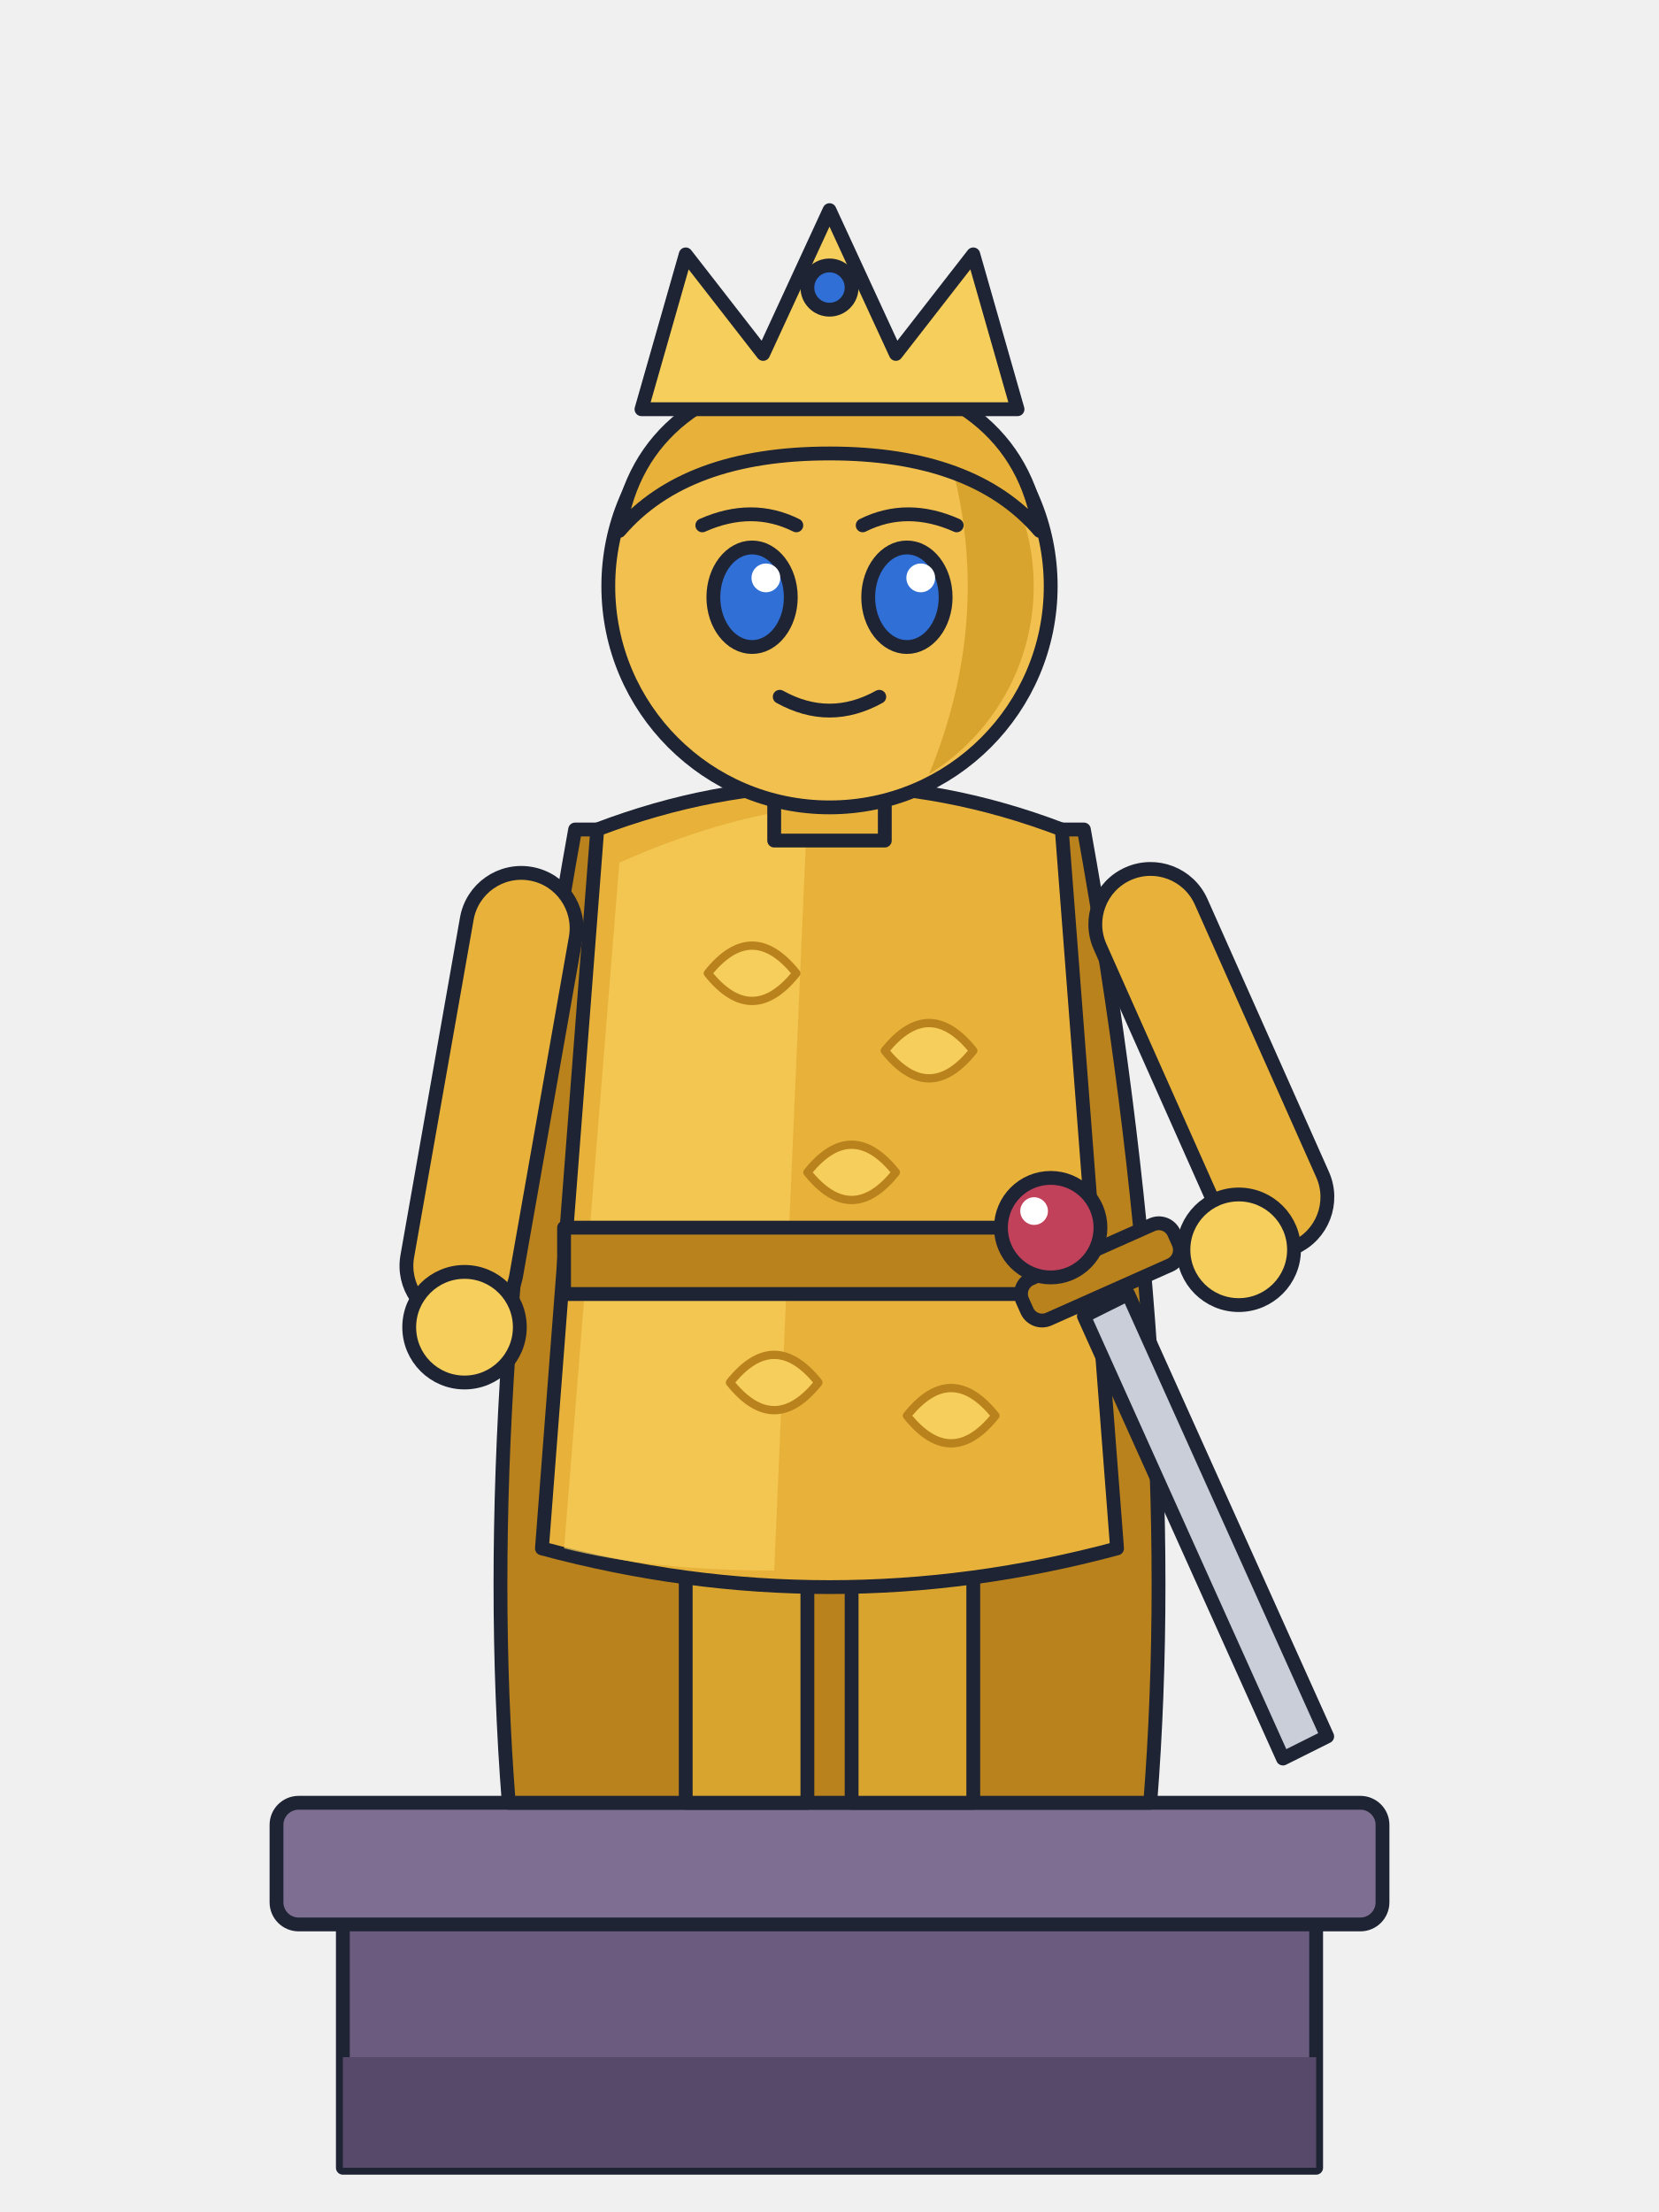
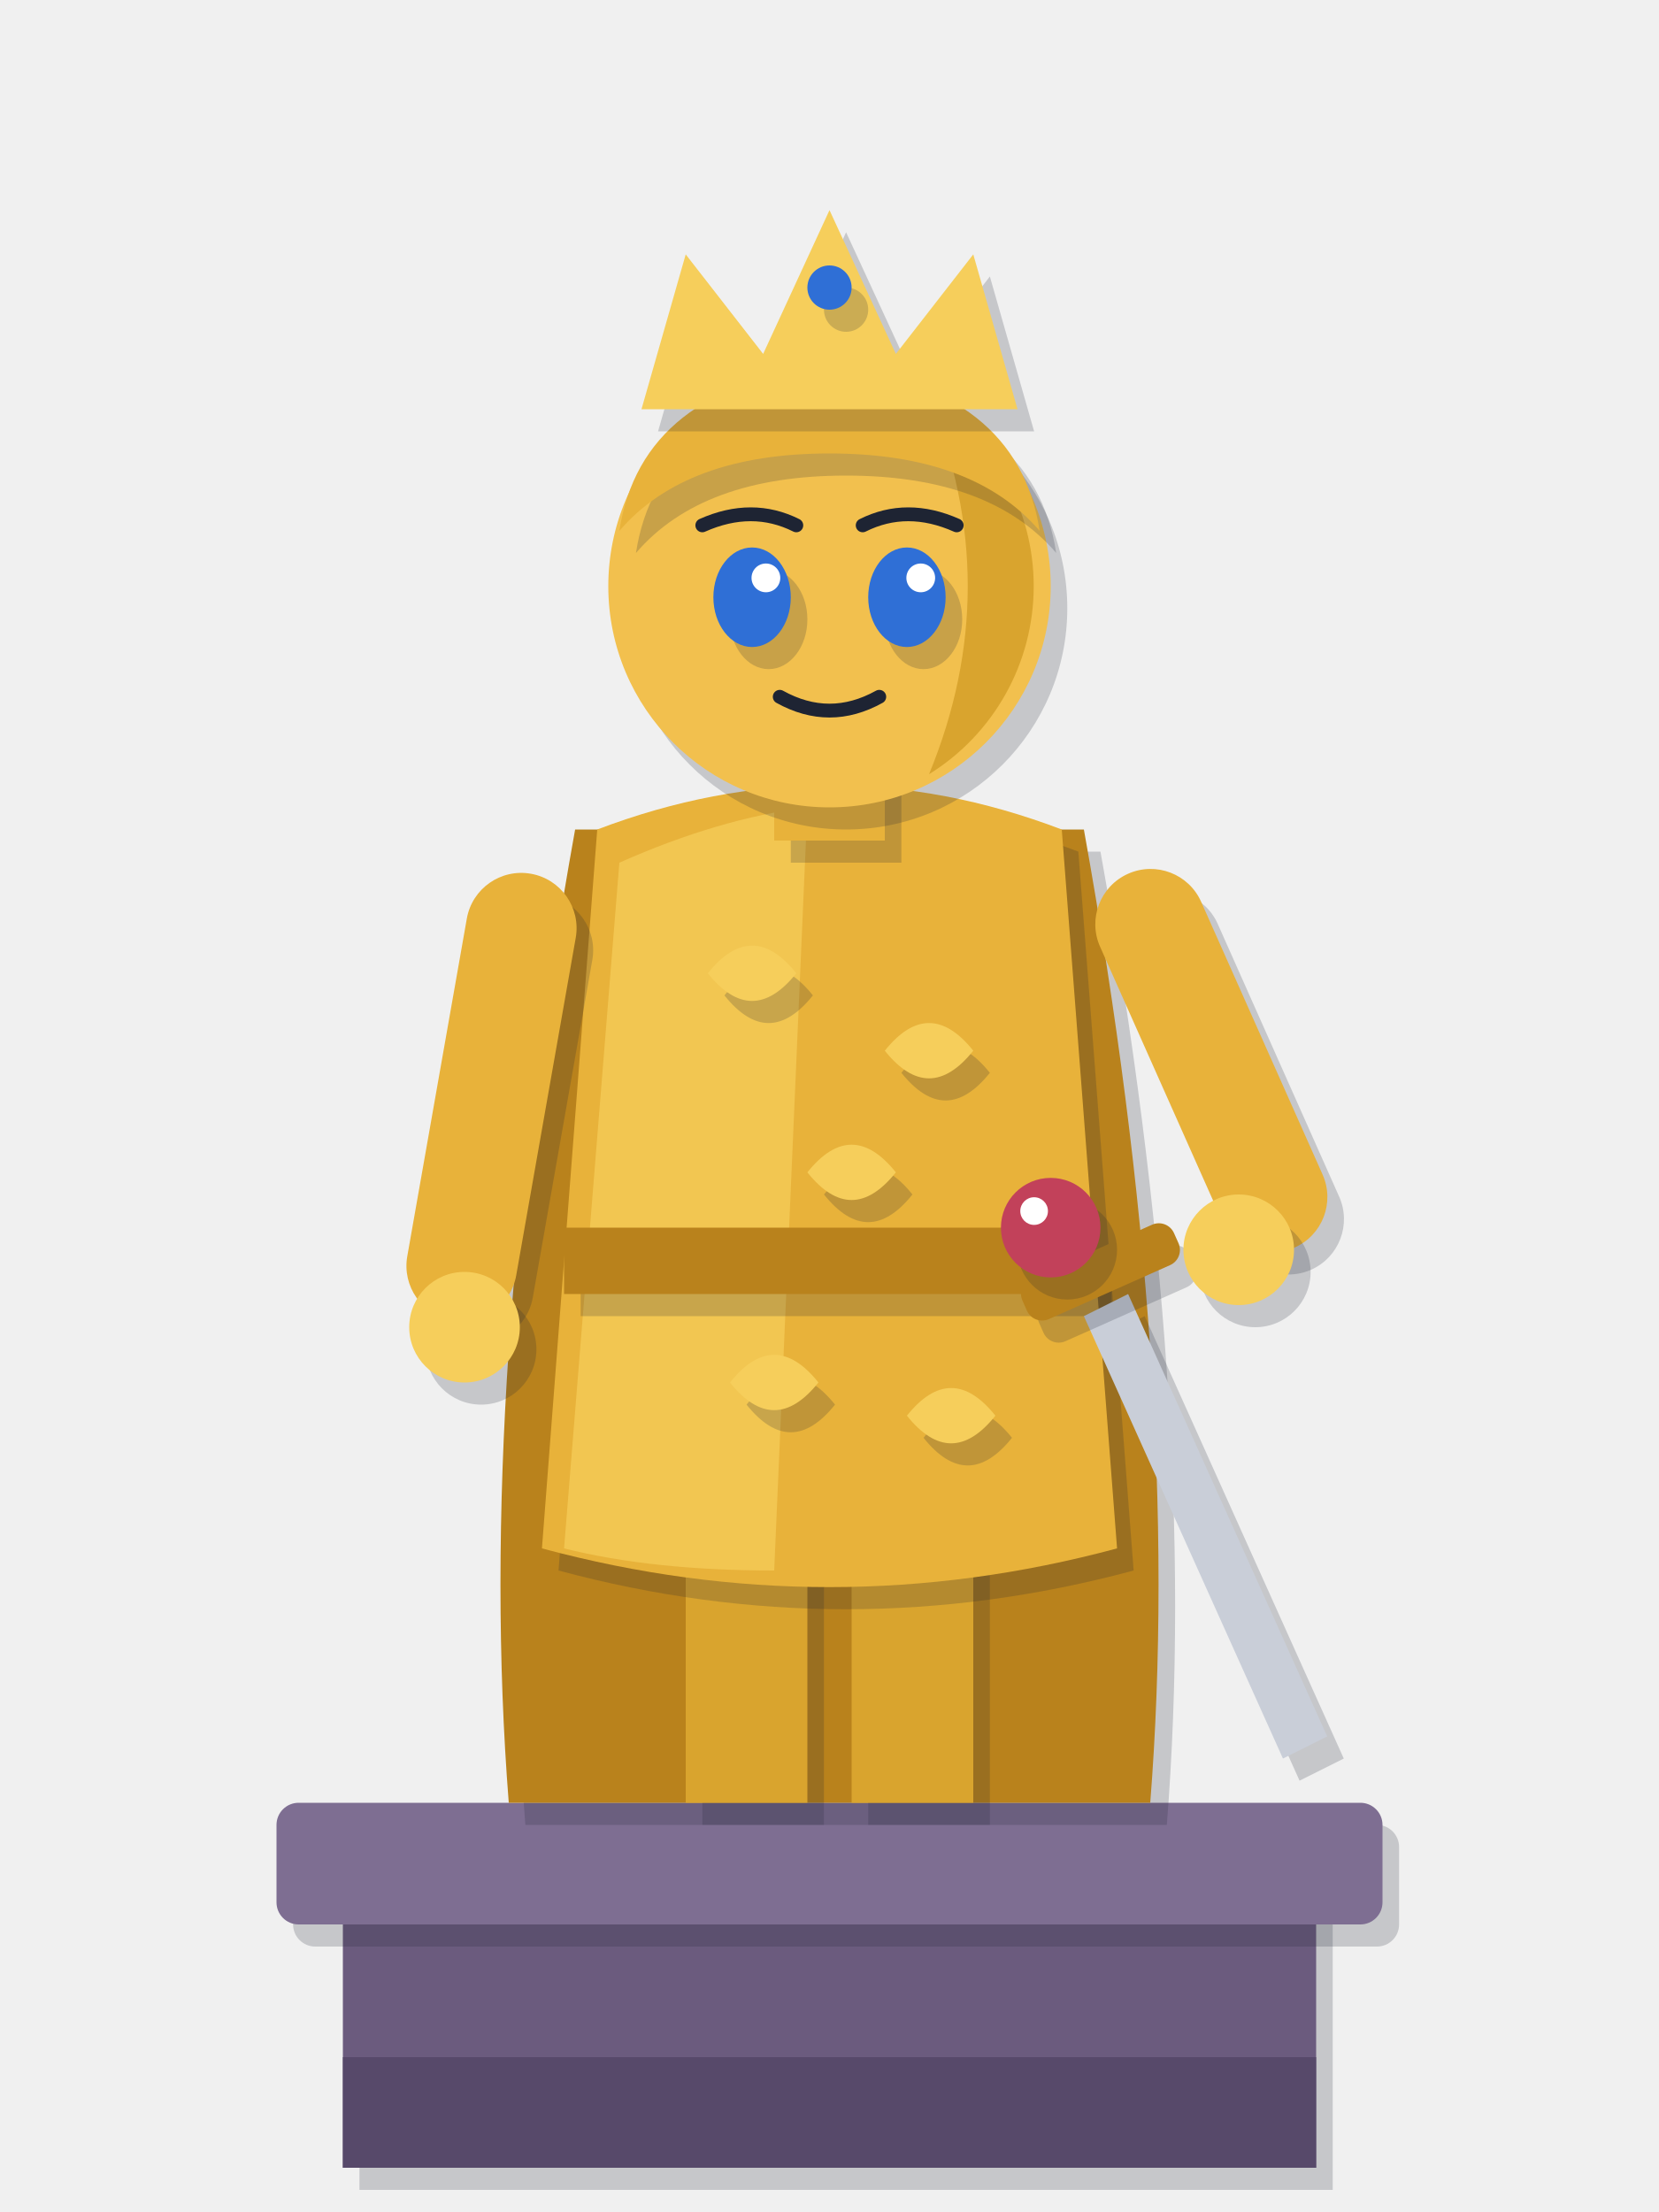
<svg xmlns="http://www.w3.org/2000/svg" viewBox="0 0 300 400" role="img" aria-label="Щасливий принц">
-   <g stroke="#1E2433" stroke-width="2.5" stroke-linejoin="round" stroke-linecap="round">
-     <rect x="62" y="342" width="176" height="50" fill="#6B5B7E" />
+   <g stroke-linejoin="round" stroke-linecap="round">
+     <rect x="62" y="342" width="176" height="50" fill="#1E2433" stroke="none" opacity="0.20" transform="translate(3 4)" />
+     <rect x="62" y="342" width="176" height="50" fill="#6B5B7E" stroke="none" />
    <rect x="62" y="372" width="176" height="20" fill="#57496A" stroke="none" />
-     <rect x="50" y="326" width="200" height="22" rx="4" fill="#7E6E92" />
-     <path d="M104 150Q86 250 92 326H208Q214 250 196 150Z" fill="#B9821C" />
-     <rect x="124" y="268" width="22" height="58" fill="#D9A42E" />
-     <rect x="154" y="268" width="22" height="58" fill="#D9A42E" />
-     <path d="M108 150Q150 134 192 150L202 280Q150 294 98 280Z" fill="#E8B23A" />
+     <rect x="50" y="326" width="200" height="22" rx="4" fill="#1E2433" stroke="none" opacity="0.20" transform="translate(3 4)" />
+     <rect x="50" y="326" width="200" height="22" rx="4" fill="#7E6E92" stroke="none" />
+     <path d="M104 150Q86 250 92 326H208Q214 250 196 150Z" fill="#1E2433" stroke="none" opacity="0.20" transform="translate(3 4)" />
+     <path d="M104 150Q86 250 92 326H208Q214 250 196 150Z" fill="#B9821C" stroke="none" />
+     <rect x="124" y="268" width="22" height="58" fill="#1E2433" stroke="none" opacity="0.20" transform="translate(3 4)" />
+     <rect x="124" y="268" width="22" height="58" fill="#D9A42E" stroke="none" />
+     <rect x="154" y="268" width="22" height="58" fill="#1E2433" stroke="none" opacity="0.20" transform="translate(3 4)" />
+     <rect x="154" y="268" width="22" height="58" fill="#D9A42E" stroke="none" />
+     <path d="M108 150Q150 134 192 150L202 280Q150 294 98 280Z" fill="#1E2433" stroke="none" opacity="0.20" transform="translate(3 4)" />
+     <path d="M108 150Q150 134 192 150L202 280Q150 294 98 280Z" fill="#E8B23A" stroke="none" />
    <path d="M112 156Q130 148 146 146L140 284Q118 284 102 280Z" fill="#F6CE5B" stroke="none" opacity=".7" />
-     <g fill="#F6CE5B" stroke="#B9821C" stroke-width="1.5">
-       <path d="M128 176q8-10 16 0q-8 10-16 0Z" />
-       <path d="M160 190q8-10 16 0q-8 10-16 0Z" />
-       <path d="M132 250q8-10 16 0q-8 10-16 0Z" />
-       <path d="M164 256q8-10 16 0q-8 10-16 0Z" />
-       <path d="M146 212q8-10 16 0q-8 10-16 0Z" />
+     <g fill="#F6CE5B">
+       <path d="M128 176q8-10 16 0q-8 10-16 0Z" stroke="none" fill="#1E2433" opacity="0.20" transform="translate(3 4)" />
+       <path d="M128 176q8-10 16 0q-8 10-16 0Z" stroke="none" />
+       <path d="M160 190q8-10 16 0q-8 10-16 0Z" stroke="none" fill="#1E2433" opacity="0.20" transform="translate(3 4)" />
+       <path d="M160 190q8-10 16 0q-8 10-16 0Z" stroke="none" />
+       <path d="M132 250q8-10 16 0q-8 10-16 0Z" stroke="none" fill="#1E2433" opacity="0.20" transform="translate(3 4)" />
+       <path d="M132 250q8-10 16 0q-8 10-16 0Z" stroke="none" />
+       <path d="M164 256q8-10 16 0q-8 10-16 0Z" stroke="none" fill="#1E2433" opacity="0.20" transform="translate(3 4)" />
+       <path d="M164 256q8-10 16 0q-8 10-16 0Z" stroke="none" />
+       <path d="M146 212q8-10 16 0q-8 10-16 0Z" stroke="none" fill="#1E2433" opacity="0.20" transform="translate(3 4)" />
+       <path d="M146 212q8-10 16 0q-8 10-16 0Z" stroke="none" />
    </g>
-     <rect x="102" y="222" width="96" height="12" fill="#B9821C" />
-     <rect x="86" y="158" width="20" height="82" rx="10" fill="#E8B23A" transform="rotate(10 96 158)" />
-     <rect x="194" y="158" width="20" height="74" rx="10" fill="#E8B23A" transform="rotate(-24 204 158)" />
-     <circle cx="84" cy="240" r="10" fill="#F6CE5B" />
-     <path d="M196 238L232 318L240 314L204 234Z" fill="#C9CED8" />
-     <rect x="184" y="226" width="30" height="8" rx="3" fill="#B9821C" transform="rotate(-24 199 230)" />
-     <circle cx="190" cy="222" r="9" fill="#C2415A" />
+     <rect x="102" y="222" width="96" height="12" fill="#1E2433" stroke="none" opacity="0.20" transform="translate(3 4)" />
+     <rect x="102" y="222" width="96" height="12" fill="#B9821C" stroke="none" />
+     <rect x="86" y="158" width="20" height="82" rx="10" fill="#1E2433" transform="translate(3 4) rotate(10 96 158)" stroke="none" opacity="0.20" />
+     <rect x="86" y="158" width="20" height="82" rx="10" fill="#E8B23A" transform="rotate(10 96 158)" stroke="none" />
+     <rect x="194" y="158" width="20" height="74" rx="10" fill="#1E2433" transform="translate(3 4) rotate(-24 204 158)" stroke="none" opacity="0.20" />
+     <rect x="194" y="158" width="20" height="74" rx="10" fill="#E8B23A" transform="rotate(-24 204 158)" stroke="none" />
+     <circle cx="84" cy="240" r="10" fill="#1E2433" stroke="none" opacity="0.20" transform="translate(3 4)" />
+     <circle cx="84" cy="240" r="10" fill="#F6CE5B" stroke="none" />
+     <path d="M196 238L232 318L240 314L204 234Z" fill="#1E2433" stroke="none" opacity="0.20" transform="translate(3 4)" />
+     <path d="M196 238L232 318L240 314L204 234Z" fill="#C9CED8" stroke="none" />
+     <rect x="184" y="226" width="30" height="8" rx="3" fill="#1E2433" transform="translate(3 4) rotate(-24 199 230)" stroke="none" opacity="0.20" />
+     <rect x="184" y="226" width="30" height="8" rx="3" fill="#B9821C" transform="rotate(-24 199 230)" stroke="none" />
+     <circle cx="190" cy="222" r="9" fill="#1E2433" stroke="none" opacity="0.20" transform="translate(3 4)" />
+     <circle cx="190" cy="222" r="9" fill="#C2415A" stroke="none" />
    <circle cx="187" cy="219" r="2.5" fill="#FFFFFF" stroke="none" />
-     <circle cx="224" cy="226" r="10" fill="#F6CE5B" />
-     <rect x="140" y="132" width="20" height="20" fill="#E8B23A" />
-     <circle cx="150" cy="106" r="40" fill="#F2C04E" />
+     <circle cx="224" cy="226" r="10" fill="#1E2433" stroke="none" opacity="0.20" transform="translate(3 4)" />
+     <circle cx="224" cy="226" r="10" fill="#F6CE5B" stroke="none" />
+     <rect x="140" y="132" width="20" height="20" fill="#1E2433" stroke="none" opacity="0.20" transform="translate(3 4)" />
+     <rect x="140" y="132" width="20" height="20" fill="#E8B23A" stroke="none" />
+     <circle cx="150" cy="106" r="40" fill="#1E2433" stroke="none" opacity="0.20" transform="translate(3 4)" />
+     <circle cx="150" cy="106" r="40" fill="#F2C04E" stroke="none" />
    <path d="M168 72A40 40 0 0 1 168 140Q182 106 168 72Z" fill="#D9A42E" stroke="none" />
-     <path d="M112 96Q116 70 150 66Q184 70 188 96Q176 82 150 82Q124 82 112 96Z" fill="#E8B23A" />
-     <path d="M116 74L124 46L138 64L150 38L162 64L176 46L184 74Z" fill="#F6CE5B" />
-     <circle cx="150" cy="52" r="4" fill="#2F6FD6" />
-     <ellipse cx="136" cy="108" rx="7" ry="9" fill="#2F6FD6" />
-     <ellipse cx="164" cy="108" rx="7" ry="9" fill="#2F6FD6" />
+     <path d="M112 96Q116 70 150 66Q184 70 188 96Q176 82 150 82Q124 82 112 96Z" fill="#1E2433" stroke="none" opacity="0.20" transform="translate(3 4)" />
+     <path d="M112 96Q116 70 150 66Q184 70 188 96Q176 82 150 82Q124 82 112 96Z" fill="#E8B23A" stroke="none" />
+     <path d="M116 74L124 46L138 64L150 38L162 64L176 46L184 74Z" fill="#1E2433" stroke="none" opacity="0.20" transform="translate(3 4)" />
+     <path d="M116 74L124 46L138 64L150 38L162 64L176 46L184 74Z" fill="#F6CE5B" stroke="none" />
+     <circle cx="150" cy="52" r="4" fill="#1E2433" stroke="none" opacity="0.20" transform="translate(3 4)" />
+     <circle cx="150" cy="52" r="4" fill="#2F6FD6" stroke="none" />
+     <ellipse cx="136" cy="108" rx="7" ry="9" fill="#1E2433" stroke="none" opacity="0.20" transform="translate(3 4)" />
+     <ellipse cx="136" cy="108" rx="7" ry="9" fill="#2F6FD6" stroke="none" />
+     <ellipse cx="164" cy="108" rx="7" ry="9" fill="#1E2433" stroke="none" opacity="0.20" transform="translate(3 4)" />
+     <ellipse cx="164" cy="108" rx="7" ry="9" fill="#2F6FD6" stroke="none" />
    <circle cx="138.5" cy="104.5" r="2.6" fill="#FFFFFF" stroke="none" />
    <circle cx="166.5" cy="104.5" r="2.6" fill="#FFFFFF" stroke="none" />
-     <path d="M127 95Q136 91 144 95" fill="none" />
-     <path d="M156 95Q164 91 173 95" fill="none" />
-     <path d="M141 126Q150 131 159 126" fill="none" />
+     <path d="M127 95Q136 91 144 95" fill="none" stroke="#1E2433" stroke-width="2.5" />
+     <path d="M156 95Q164 91 173 95" fill="none" stroke="#1E2433" stroke-width="2.5" />
+     <path d="M141 126Q150 131 159 126" fill="none" stroke="#1E2433" stroke-width="2.5" />
  </g>
</svg>
